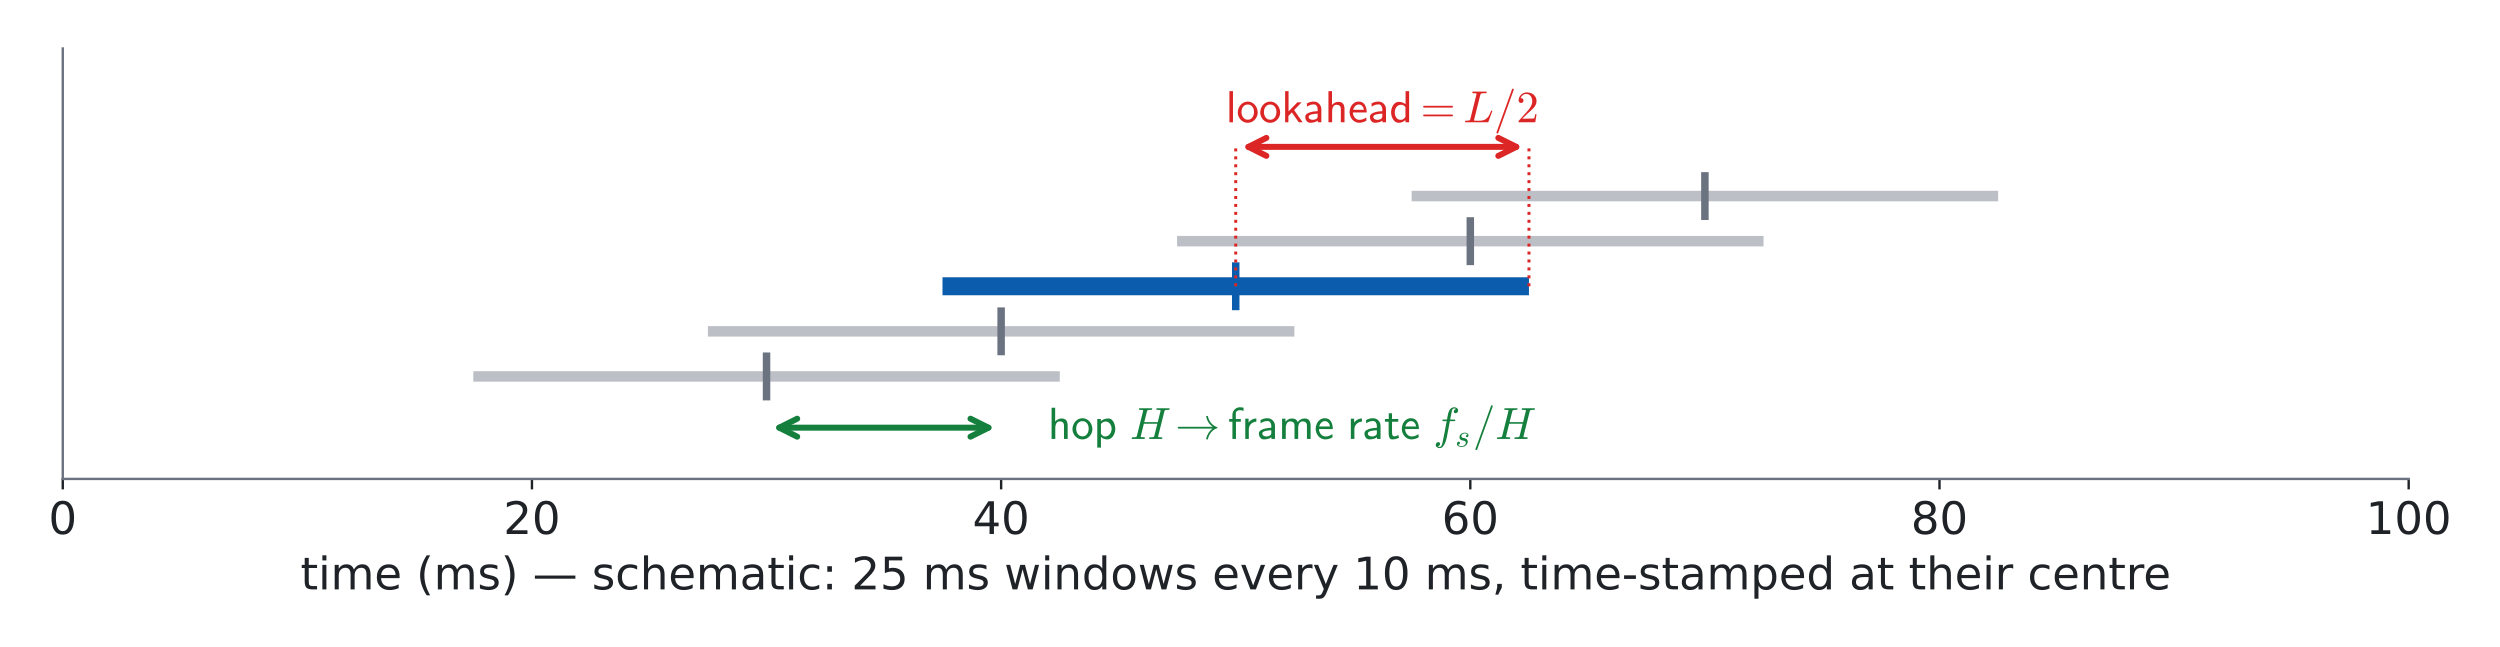
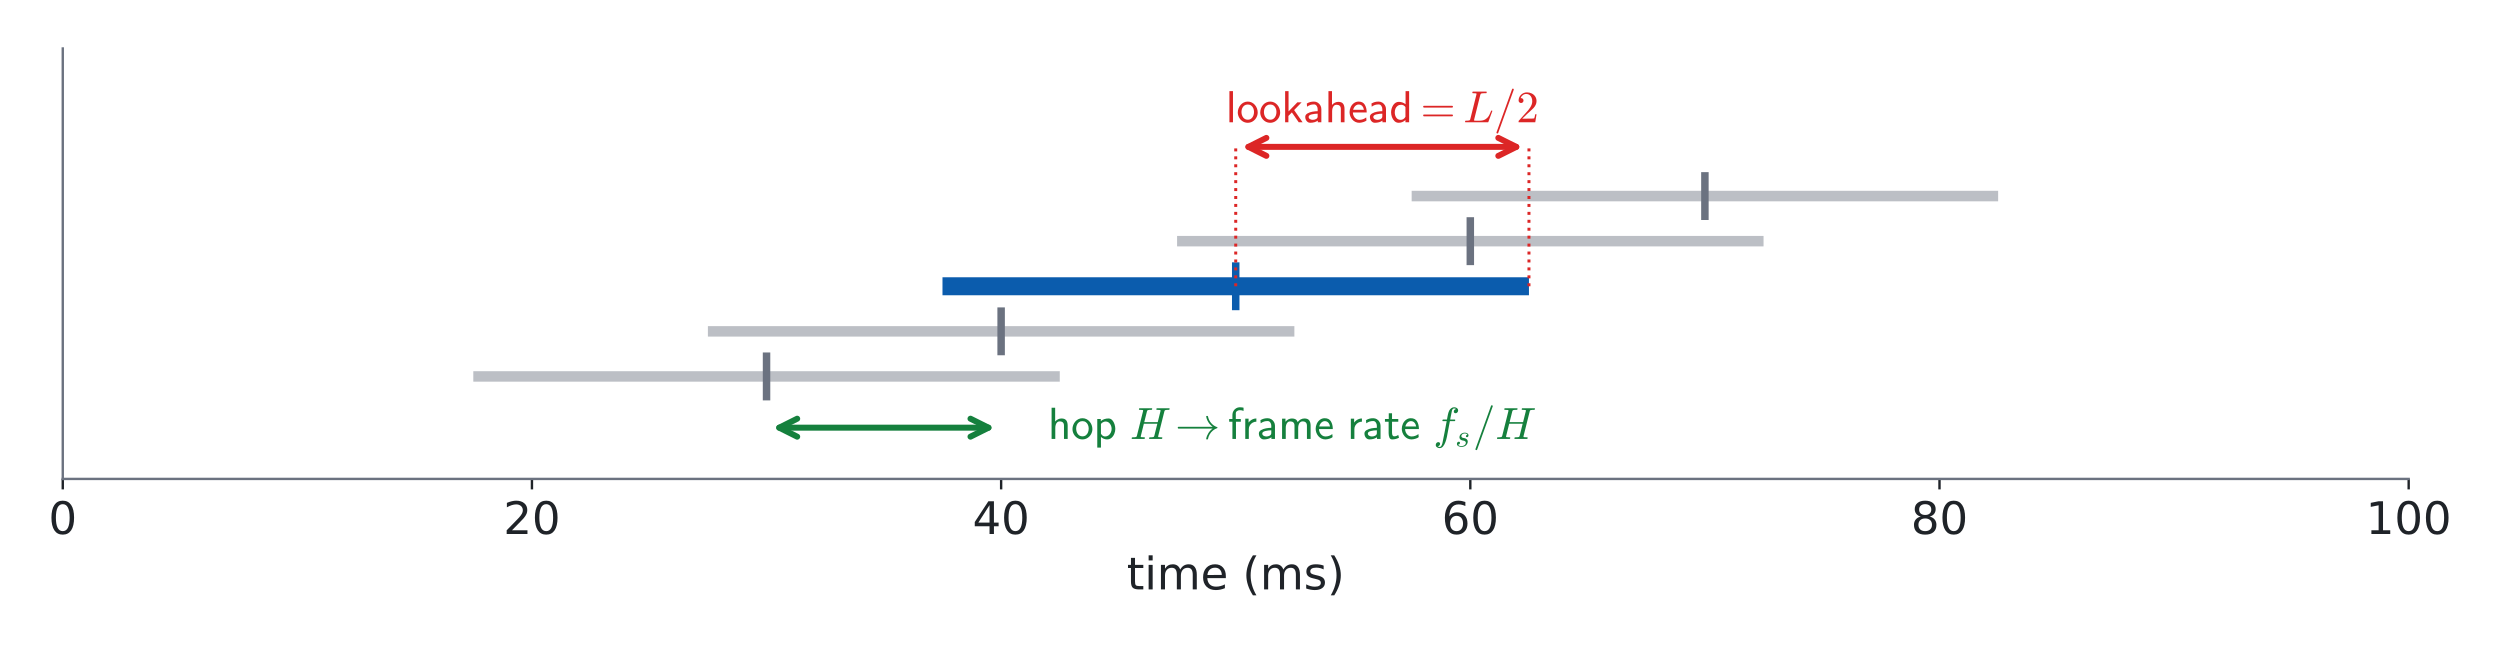
<svg xmlns="http://www.w3.org/2000/svg" xmlns:xlink="http://www.w3.org/1999/xlink" width="835.2pt" height="216pt" viewBox="0 0 835.2 216" version="1.1">
  <defs>
    <style type="text/css">*{stroke-linejoin: round; stroke-linecap: butt}</style>
  </defs>
  <g id="figure_1">
    <g id="patch_1">
      <path d="M 0 216  L 835.2 216  L 835.2 0  L 0 0  L 0 216  z " style="fill: none" />
    </g>
    <g id="axes_1">
      <g id="patch_2">
        <path d="M 20.97 160  L 804.69 160  L 804.69 16.2  L 20.97 16.2  L 20.97 160  z " style="fill: none" />
      </g>
      <g id="matplotlib.axis_1">
        <g id="xtick_1">
          <g id="line2d_1">
            <defs>
              <path id="m7ff25acc16" d="M 0 0  L 0 3.5  " style="stroke: #1f2328; stroke-width: 0.8" />
            </defs>
            <g>
              <use xlink:href="#m7ff25acc16" x="20.97" y="160" style="fill: #1f2328; stroke: #1f2328; stroke-width: 0.8" />
            </g>
          </g>
          <g id="text_1">
            <g style="fill: #1f2328" transform="translate(16.19813 178.3977) scale(0.15 -0.15)">
              <defs>
                <path id="DejaVuSans-30" d="M 2034 4250  Q 1547 4250 1301 3770  Q 1056 3291 1056 2328  Q 1056 1369 1301 889  Q 1547 409 2034 409  Q 2525 409 2770 889  Q 3016 1369 3016 2328  Q 3016 3291 2770 3770  Q 2525 4250 2034 4250  z M 2034 4750  Q 2819 4750 3233 4129  Q 3647 3509 3647 2328  Q 3647 1150 3233 529  Q 2819 -91 2034 -91  Q 1250 -91 836 529  Q 422 1150 422 2328  Q 422 3509 836 4129  Q 1250 4750 2034 4750  z " transform="scale(0.015625)" />
              </defs>
              <use xlink:href="#DejaVuSans-30" />
            </g>
          </g>
        </g>
        <g id="xtick_2">
          <g id="line2d_2">
            <g>
              <use xlink:href="#m7ff25acc16" x="177.714" y="160" style="fill: #1f2328; stroke: #1f2328; stroke-width: 0.8" />
            </g>
          </g>
          <g id="text_2">
            <g style="fill: #1f2328" transform="translate(168.1703 178.3977) scale(0.15 -0.15)">
              <defs>
                <path id="DejaVuSans-32" d="M 1228 531  L 3431 531  L 3431 0  L 469 0  L 469 531  Q 828 903 1448 1529  Q 2069 2156 2228 2338  Q 2531 2678 2651 2914  Q 2772 3150 2772 3378  Q 2772 3750 2511 3984  Q 2250 4219 1831 4219  Q 1534 4219 1204 4116  Q 875 4013 500 3803  L 500 4441  Q 881 4594 1212 4672  Q 1544 4750 1819 4750  Q 2544 4750 2975 4387  Q 3406 4025 3406 3419  Q 3406 3131 3298 2873  Q 3191 2616 2906 2266  Q 2828 2175 2409 1742  Q 1991 1309 1228 531  z " transform="scale(0.015625)" />
              </defs>
              <use xlink:href="#DejaVuSans-32" />
              <use xlink:href="#DejaVuSans-30" transform="translate(63.62305 0)" />
            </g>
          </g>
        </g>
        <g id="xtick_3">
          <g id="line2d_3">
            <g>
              <use xlink:href="#m7ff25acc16" x="334.458" y="160" style="fill: #1f2328; stroke: #1f2328; stroke-width: 0.8" />
            </g>
          </g>
          <g id="text_3">
            <g style="fill: #1f2328" transform="translate(324.9142 178.3977) scale(0.15 -0.15)">
              <defs>
                <path id="DejaVuSans-34" d="M 2419 4116  L 825 1625  L 2419 1625  L 2419 4116  z M 2253 4666  L 3047 4666  L 3047 1625  L 3713 1625  L 3713 1100  L 3047 1100  L 3047 0  L 2419 0  L 2419 1100  L 313 1100  L 313 1709  L 2253 4666  z " transform="scale(0.015625)" />
              </defs>
              <use xlink:href="#DejaVuSans-34" />
              <use xlink:href="#DejaVuSans-30" transform="translate(63.62305 0)" />
            </g>
          </g>
        </g>
        <g id="xtick_4">
          <g id="line2d_4">
            <g>
              <use xlink:href="#m7ff25acc16" x="491.202" y="160" style="fill: #1f2328; stroke: #1f2328; stroke-width: 0.8" />
            </g>
          </g>
          <g id="text_4">
            <g style="fill: #1f2328" transform="translate(481.6583 178.3977) scale(0.15 -0.15)">
              <defs>
                <path id="DejaVuSans-36" d="M 2113 2584  Q 1688 2584 1439 2293  Q 1191 2003 1191 1497  Q 1191 994 1439 701  Q 1688 409 2113 409  Q 2538 409 2786 701  Q 3034 994 3034 1497  Q 3034 2003 2786 2293  Q 2538 2584 2113 2584  z M 3366 4563  L 3366 3988  Q 3128 4100 2886 4159  Q 2644 4219 2406 4219  Q 1781 4219 1451 3797  Q 1122 3375 1075 2522  Q 1259 2794 1537 2939  Q 1816 3084 2150 3084  Q 2853 3084 3261 2657  Q 3669 2231 3669 1497  Q 3669 778 3244 343  Q 2819 -91 2113 -91  Q 1303 -91 875 529  Q 447 1150 447 2328  Q 447 3434 972 4092  Q 1497 4750 2381 4750  Q 2619 4750 2861 4703  Q 3103 4656 3366 4563  z " transform="scale(0.015625)" />
              </defs>
              <use xlink:href="#DejaVuSans-36" />
              <use xlink:href="#DejaVuSans-30" transform="translate(63.62305 0)" />
            </g>
          </g>
        </g>
        <g id="xtick_5">
          <g id="line2d_5">
            <g>
              <use xlink:href="#m7ff25acc16" x="647.946" y="160" style="fill: #1f2328; stroke: #1f2328; stroke-width: 0.8" />
            </g>
          </g>
          <g id="text_5">
            <g style="fill: #1f2328" transform="translate(638.4022 178.3977) scale(0.15 -0.15)">
              <defs>
                <path id="DejaVuSans-38" d="M 2034 2216  Q 1584 2216 1326 1975  Q 1069 1734 1069 1313  Q 1069 891 1326 650  Q 1584 409 2034 409  Q 2484 409 2743 651  Q 3003 894 3003 1313  Q 3003 1734 2745 1975  Q 2488 2216 2034 2216  z M 1403 2484  Q 997 2584 770 2862  Q 544 3141 544 3541  Q 544 4100 942 4425  Q 1341 4750 2034 4750  Q 2731 4750 3128 4425  Q 3525 4100 3525 3541  Q 3525 3141 3298 2862  Q 3072 2584 2669 2484  Q 3125 2378 3379 2068  Q 3634 1759 3634 1313  Q 3634 634 3220 271  Q 2806 -91 2034 -91  Q 1263 -91 848 271  Q 434 634 434 1313  Q 434 1759 690 2068  Q 947 2378 1403 2484  z M 1172 3481  Q 1172 3119 1398 2916  Q 1625 2713 2034 2713  Q 2441 2713 2670 2916  Q 2900 3119 2900 3481  Q 2900 3844 2670 4047  Q 2441 4250 2034 4250  Q 1625 4250 1398 4047  Q 1172 3844 1172 3481  z " transform="scale(0.015625)" />
              </defs>
              <use xlink:href="#DejaVuSans-38" />
              <use xlink:href="#DejaVuSans-30" transform="translate(63.62305 0)" />
            </g>
          </g>
        </g>
        <g id="xtick_6">
          <g id="line2d_6">
            <g>
              <use xlink:href="#m7ff25acc16" x="804.69" y="160" style="fill: #1f2328; stroke: #1f2328; stroke-width: 0.8" />
            </g>
          </g>
          <g id="text_6">
            <g style="fill: #1f2328" transform="translate(790.3744 178.3977) scale(0.15 -0.15)">
              <defs>
                <path id="DejaVuSans-31" d="M 794 531  L 1825 531  L 1825 4091  L 703 3866  L 703 4441  L 1819 4666  L 2450 4666  L 2450 531  L 3481 531  L 3481 0  L 794 0  L 794 531  z " transform="scale(0.015625)" />
              </defs>
              <use xlink:href="#DejaVuSans-31" />
              <use xlink:href="#DejaVuSans-30" transform="translate(63.62305 0)" />
              <use xlink:href="#DejaVuSans-30" transform="translate(127.2461 0)" />
            </g>
          </g>
        </g>
        <g id="text_7">
-           <g style="fill: #1f2328" transform="translate(100.4023 196.9148) scale(0.15 -0.15)">
+           <g style="fill: #1f2328" transform="translate(376.4374 196.9148) scale(0.15 -0.15)">
            <defs>
              <path id="DejaVuSans-74" d="M 1172 4494  L 1172 3500  L 2356 3500  L 2356 3053  L 1172 3053  L 1172 1153  Q 1172 725 1289 603  Q 1406 481 1766 481  L 2356 481  L 2356 0  L 1766 0  Q 1100 0 847 248  Q 594 497 594 1153  L 594 3053  L 172 3053  L 172 3500  L 594 3500  L 594 4494  L 1172 4494  z " transform="scale(0.015625)" />
              <path id="DejaVuSans-69" d="M 603 3500  L 1178 3500  L 1178 0  L 603 0  L 603 3500  z M 603 4863  L 1178 4863  L 1178 4134  L 603 4134  L 603 4863  z " transform="scale(0.015625)" />
              <path id="DejaVuSans-6d" d="M 3328 2828  Q 3544 3216 3844 3400  Q 4144 3584 4550 3584  Q 5097 3584 5394 3201  Q 5691 2819 5691 2113  L 5691 0  L 5113 0  L 5113 2094  Q 5113 2597 4934 2840  Q 4756 3084 4391 3084  Q 3944 3084 3684 2787  Q 3425 2491 3425 1978  L 3425 0  L 2847 0  L 2847 2094  Q 2847 2600 2669 2842  Q 2491 3084 2119 3084  Q 1678 3084 1418 2786  Q 1159 2488 1159 1978  L 1159 0  L 581 0  L 581 3500  L 1159 3500  L 1159 2956  Q 1356 3278 1631 3431  Q 1906 3584 2284 3584  Q 2666 3584 2933 3390  Q 3200 3197 3328 2828  z " transform="scale(0.015625)" />
              <path id="DejaVuSans-65" d="M 3597 1894  L 3597 1613  L 953 1613  Q 991 1019 1311 708  Q 1631 397 2203 397  Q 2534 397 2845 478  Q 3156 559 3463 722  L 3463 178  Q 3153 47 2828 -22  Q 2503 -91 2169 -91  Q 1331 -91 842 396  Q 353 884 353 1716  Q 353 2575 817 3079  Q 1281 3584 2069 3584  Q 2775 3584 3186 3129  Q 3597 2675 3597 1894  z M 3022 2063  Q 3016 2534 2758 2815  Q 2500 3097 2075 3097  Q 1594 3097 1305 2825  Q 1016 2553 972 2059  L 3022 2063  z " transform="scale(0.015625)" />
              <path id="DejaVuSans-20" transform="scale(0.015625)" />
              <path id="DejaVuSans-28" d="M 1984 4856  Q 1566 4138 1362 3434  Q 1159 2731 1159 2009  Q 1159 1288 1364 580  Q 1569 -128 1984 -844  L 1484 -844  Q 1016 -109 783 600  Q 550 1309 550 2009  Q 550 2706 781 3412  Q 1013 4119 1484 4856  L 1984 4856  z " transform="scale(0.015625)" />
              <path id="DejaVuSans-73" d="M 2834 3397  L 2834 2853  Q 2591 2978 2328 3040  Q 2066 3103 1784 3103  Q 1356 3103 1142 2972  Q 928 2841 928 2578  Q 928 2378 1081 2264  Q 1234 2150 1697 2047  L 1894 2003  Q 2506 1872 2764 1633  Q 3022 1394 3022 966  Q 3022 478 2636 193  Q 2250 -91 1575 -91  Q 1294 -91 989 -36  Q 684 19 347 128  L 347 722  Q 666 556 975 473  Q 1284 391 1588 391  Q 1994 391 2212 530  Q 2431 669 2431 922  Q 2431 1156 2273 1281  Q 2116 1406 1581 1522  L 1381 1569  Q 847 1681 609 1914  Q 372 2147 372 2553  Q 372 3047 722 3315  Q 1072 3584 1716 3584  Q 2034 3584 2315 3537  Q 2597 3491 2834 3397  z " transform="scale(0.015625)" />
              <path id="DejaVuSans-29" d="M 513 4856  L 1013 4856  Q 1481 4119 1714 3412  Q 1947 2706 1947 2009  Q 1947 1309 1714 600  Q 1481 -109 1013 -844  L 513 -844  Q 928 -128 1133 580  Q 1338 1288 1338 2009  Q 1338 2731 1133 3434  Q 928 4138 513 4856  z " transform="scale(0.015625)" />
-               <path id="DejaVuSans-2014" d="M 313 1978  L 6088 1978  L 6088 1528  L 313 1528  L 313 1978  z " transform="scale(0.015625)" />
-               <path id="DejaVuSans-63" d="M 3122 3366  L 3122 2828  Q 2878 2963 2633 3030  Q 2388 3097 2138 3097  Q 1578 3097 1268 2742  Q 959 2388 959 1747  Q 959 1106 1268 751  Q 1578 397 2138 397  Q 2388 397 2633 464  Q 2878 531 3122 666  L 3122 134  Q 2881 22 2623 -34  Q 2366 -91 2075 -91  Q 1284 -91 818 406  Q 353 903 353 1747  Q 353 2603 823 3093  Q 1294 3584 2113 3584  Q 2378 3584 2631 3529  Q 2884 3475 3122 3366  z " transform="scale(0.015625)" />
-               <path id="DejaVuSans-68" d="M 3513 2113  L 3513 0  L 2938 0  L 2938 2094  Q 2938 2591 2744 2837  Q 2550 3084 2163 3084  Q 1697 3084 1428 2787  Q 1159 2491 1159 1978  L 1159 0  L 581 0  L 581 4863  L 1159 4863  L 1159 2956  Q 1366 3272 1645 3428  Q 1925 3584 2291 3584  Q 2894 3584 3203 3211  Q 3513 2838 3513 2113  z " transform="scale(0.015625)" />
-               <path id="DejaVuSans-61" d="M 2194 1759  Q 1497 1759 1228 1600  Q 959 1441 959 1056  Q 959 750 1161 570  Q 1363 391 1709 391  Q 2188 391 2477 730  Q 2766 1069 2766 1631  L 2766 1759  L 2194 1759  z M 3341 1997  L 3341 0  L 2766 0  L 2766 531  Q 2569 213 2275 61  Q 1981 -91 1556 -91  Q 1019 -91 701 211  Q 384 513 384 1019  Q 384 1609 779 1909  Q 1175 2209 1959 2209  L 2766 2209  L 2766 2266  Q 2766 2663 2505 2880  Q 2244 3097 1772 3097  Q 1472 3097 1187 3025  Q 903 2953 641 2809  L 641 3341  Q 956 3463 1253 3523  Q 1550 3584 1831 3584  Q 2591 3584 2966 3190  Q 3341 2797 3341 1997  z " transform="scale(0.015625)" />
-               <path id="DejaVuSans-3a" d="M 750 794  L 1409 794  L 1409 0  L 750 0  L 750 794  z M 750 3309  L 1409 3309  L 1409 2516  L 750 2516  L 750 3309  z " transform="scale(0.015625)" />
-               <path id="DejaVuSans-35" d="M 691 4666  L 3169 4666  L 3169 4134  L 1269 4134  L 1269 2991  Q 1406 3038 1543 3061  Q 1681 3084 1819 3084  Q 2600 3084 3056 2656  Q 3513 2228 3513 1497  Q 3513 744 3044 326  Q 2575 -91 1722 -91  Q 1428 -91 1123 -41  Q 819 9 494 109  L 494 744  Q 775 591 1075 516  Q 1375 441 1709 441  Q 2250 441 2565 725  Q 2881 1009 2881 1497  Q 2881 1984 2565 2268  Q 2250 2553 1709 2553  Q 1456 2553 1204 2497  Q 953 2441 691 2322  L 691 4666  z " transform="scale(0.015625)" />
-               <path id="DejaVuSans-77" d="M 269 3500  L 844 3500  L 1563 769  L 2278 3500  L 2956 3500  L 3675 769  L 4391 3500  L 4966 3500  L 4050 0  L 3372 0  L 2619 2869  L 1863 0  L 1184 0  L 269 3500  z " transform="scale(0.015625)" />
-               <path id="DejaVuSans-6e" d="M 3513 2113  L 3513 0  L 2938 0  L 2938 2094  Q 2938 2591 2744 2837  Q 2550 3084 2163 3084  Q 1697 3084 1428 2787  Q 1159 2491 1159 1978  L 1159 0  L 581 0  L 581 3500  L 1159 3500  L 1159 2956  Q 1366 3272 1645 3428  Q 1925 3584 2291 3584  Q 2894 3584 3203 3211  Q 3513 2838 3513 2113  z " transform="scale(0.015625)" />
-               <path id="DejaVuSans-64" d="M 2906 2969  L 2906 4863  L 3481 4863  L 3481 0  L 2906 0  L 2906 525  Q 2725 213 2448 61  Q 2172 -91 1784 -91  Q 1150 -91 751 415  Q 353 922 353 1747  Q 353 2572 751 3078  Q 1150 3584 1784 3584  Q 2172 3584 2448 3432  Q 2725 3281 2906 2969  z M 947 1747  Q 947 1113 1208 752  Q 1469 391 1925 391  Q 2381 391 2643 752  Q 2906 1113 2906 1747  Q 2906 2381 2643 2742  Q 2381 3103 1925 3103  Q 1469 3103 1208 2742  Q 947 2381 947 1747  z " transform="scale(0.015625)" />
-               <path id="DejaVuSans-6f" d="M 1959 3097  Q 1497 3097 1228 2736  Q 959 2375 959 1747  Q 959 1119 1226 758  Q 1494 397 1959 397  Q 2419 397 2687 759  Q 2956 1122 2956 1747  Q 2956 2369 2687 2733  Q 2419 3097 1959 3097  z M 1959 3584  Q 2709 3584 3137 3096  Q 3566 2609 3566 1747  Q 3566 888 3137 398  Q 2709 -91 1959 -91  Q 1206 -91 779 398  Q 353 888 353 1747  Q 353 2609 779 3096  Q 1206 3584 1959 3584  z " transform="scale(0.015625)" />
-               <path id="DejaVuSans-76" d="M 191 3500  L 800 3500  L 1894 563  L 2988 3500  L 3597 3500  L 2284 0  L 1503 0  L 191 3500  z " transform="scale(0.015625)" />
-               <path id="DejaVuSans-72" d="M 2631 2963  Q 2534 3019 2420 3045  Q 2306 3072 2169 3072  Q 1681 3072 1420 2755  Q 1159 2438 1159 1844  L 1159 0  L 581 0  L 581 3500  L 1159 3500  L 1159 2956  Q 1341 3275 1631 3429  Q 1922 3584 2338 3584  Q 2397 3584 2469 3576  Q 2541 3569 2628 3553  L 2631 2963  z " transform="scale(0.015625)" />
-               <path id="DejaVuSans-79" d="M 2059 -325  Q 1816 -950 1584 -1140  Q 1353 -1331 966 -1331  L 506 -1331  L 506 -850  L 844 -850  Q 1081 -850 1212 -737  Q 1344 -625 1503 -206  L 1606 56  L 191 3500  L 800 3500  L 1894 763  L 2988 3500  L 3597 3500  L 2059 -325  z " transform="scale(0.015625)" />
-               <path id="DejaVuSans-2c" d="M 750 794  L 1409 794  L 1409 256  L 897 -744  L 494 -744  L 750 256  L 750 794  z " transform="scale(0.015625)" />
-               <path id="DejaVuSans-2d" d="M 313 2009  L 1997 2009  L 1997 1497  L 313 1497  L 313 2009  z " transform="scale(0.015625)" />
-               <path id="DejaVuSans-70" d="M 1159 525  L 1159 -1331  L 581 -1331  L 581 3500  L 1159 3500  L 1159 2969  Q 1341 3281 1617 3432  Q 1894 3584 2278 3584  Q 2916 3584 3314 3078  Q 3713 2572 3713 1747  Q 3713 922 3314 415  Q 2916 -91 2278 -91  Q 1894 -91 1617 61  Q 1341 213 1159 525  z M 3116 1747  Q 3116 2381 2855 2742  Q 2594 3103 2138 3103  Q 1681 3103 1420 2742  Q 1159 2381 1159 1747  Q 1159 1113 1420 752  Q 1681 391 2138 391  Q 2594 391 2855 752  Q 3116 1113 3116 1747  z " transform="scale(0.015625)" />
            </defs>
            <use xlink:href="#DejaVuSans-74" />
            <use xlink:href="#DejaVuSans-69" transform="translate(39.20898 0)" />
            <use xlink:href="#DejaVuSans-6d" transform="translate(66.99219 0)" />
            <use xlink:href="#DejaVuSans-65" transform="translate(164.4043 0)" />
            <use xlink:href="#DejaVuSans-20" transform="translate(225.9277 0)" />
            <use xlink:href="#DejaVuSans-28" transform="translate(257.7148 0)" />
            <use xlink:href="#DejaVuSans-6d" transform="translate(296.7285 0)" />
            <use xlink:href="#DejaVuSans-73" transform="translate(394.1406 0)" />
            <use xlink:href="#DejaVuSans-29" transform="translate(446.2402 0)" />
-             <use xlink:href="#DejaVuSans-20" transform="translate(485.2539 0)" />
-             <use xlink:href="#DejaVuSans-2014" transform="translate(517.041 0)" />
-             <use xlink:href="#DejaVuSans-20" transform="translate(617.041 0)" />
-             <use xlink:href="#DejaVuSans-73" transform="translate(648.8281 0)" />
-             <use xlink:href="#DejaVuSans-63" transform="translate(700.9277 0)" />
-             <use xlink:href="#DejaVuSans-68" transform="translate(755.9082 0)" />
-             <use xlink:href="#DejaVuSans-65" transform="translate(819.2871 0)" />
-             <use xlink:href="#DejaVuSans-6d" transform="translate(880.8105 0)" />
-             <use xlink:href="#DejaVuSans-61" transform="translate(978.2227 0)" />
-             <use xlink:href="#DejaVuSans-74" transform="translate(1039.502 0)" />
-             <use xlink:href="#DejaVuSans-69" transform="translate(1078.711 0)" />
-             <use xlink:href="#DejaVuSans-63" transform="translate(1106.494 0)" />
-             <use xlink:href="#DejaVuSans-3a" transform="translate(1161.475 0)" />
-             <use xlink:href="#DejaVuSans-20" transform="translate(1195.166 0)" />
-             <use xlink:href="#DejaVuSans-32" transform="translate(1226.953 0)" />
-             <use xlink:href="#DejaVuSans-35" transform="translate(1290.576 0)" />
-             <use xlink:href="#DejaVuSans-20" transform="translate(1354.199 0)" />
-             <use xlink:href="#DejaVuSans-6d" transform="translate(1385.986 0)" />
-             <use xlink:href="#DejaVuSans-73" transform="translate(1483.398 0)" />
-             <use xlink:href="#DejaVuSans-20" transform="translate(1535.498 0)" />
-             <use xlink:href="#DejaVuSans-77" transform="translate(1567.285 0)" />
-             <use xlink:href="#DejaVuSans-69" transform="translate(1649.072 0)" />
-             <use xlink:href="#DejaVuSans-6e" transform="translate(1676.855 0)" />
-             <use xlink:href="#DejaVuSans-64" transform="translate(1740.234 0)" />
-             <use xlink:href="#DejaVuSans-6f" transform="translate(1803.711 0)" />
-             <use xlink:href="#DejaVuSans-77" transform="translate(1864.893 0)" />
-             <use xlink:href="#DejaVuSans-73" transform="translate(1946.68 0)" />
-             <use xlink:href="#DejaVuSans-20" transform="translate(1998.779 0)" />
-             <use xlink:href="#DejaVuSans-65" transform="translate(2030.566 0)" />
-             <use xlink:href="#DejaVuSans-76" transform="translate(2092.09 0)" />
-             <use xlink:href="#DejaVuSans-65" transform="translate(2151.27 0)" />
-             <use xlink:href="#DejaVuSans-72" transform="translate(2212.793 0)" />
-             <use xlink:href="#DejaVuSans-79" transform="translate(2253.906 0)" />
-             <use xlink:href="#DejaVuSans-20" transform="translate(2313.086 0)" />
-             <use xlink:href="#DejaVuSans-31" transform="translate(2344.873 0)" />
-             <use xlink:href="#DejaVuSans-30" transform="translate(2408.496 0)" />
-             <use xlink:href="#DejaVuSans-20" transform="translate(2472.119 0)" />
-             <use xlink:href="#DejaVuSans-6d" transform="translate(2503.906 0)" />
-             <use xlink:href="#DejaVuSans-73" transform="translate(2601.318 0)" />
-             <use xlink:href="#DejaVuSans-2c" transform="translate(2653.418 0)" />
-             <use xlink:href="#DejaVuSans-20" transform="translate(2685.205 0)" />
-             <use xlink:href="#DejaVuSans-74" transform="translate(2716.992 0)" />
-             <use xlink:href="#DejaVuSans-69" transform="translate(2756.201 0)" />
-             <use xlink:href="#DejaVuSans-6d" transform="translate(2783.984 0)" />
-             <use xlink:href="#DejaVuSans-65" transform="translate(2881.396 0)" />
-             <use xlink:href="#DejaVuSans-2d" transform="translate(2942.92 0)" />
-             <use xlink:href="#DejaVuSans-73" transform="translate(2979.004 0)" />
-             <use xlink:href="#DejaVuSans-74" transform="translate(3031.104 0)" />
-             <use xlink:href="#DejaVuSans-61" transform="translate(3070.312 0)" />
-             <use xlink:href="#DejaVuSans-6d" transform="translate(3131.592 0)" />
-             <use xlink:href="#DejaVuSans-70" transform="translate(3229.004 0)" />
-             <use xlink:href="#DejaVuSans-65" transform="translate(3292.48 0)" />
-             <use xlink:href="#DejaVuSans-64" transform="translate(3354.004 0)" />
-             <use xlink:href="#DejaVuSans-20" transform="translate(3417.48 0)" />
-             <use xlink:href="#DejaVuSans-61" transform="translate(3449.268 0)" />
-             <use xlink:href="#DejaVuSans-74" transform="translate(3510.547 0)" />
-             <use xlink:href="#DejaVuSans-20" transform="translate(3549.756 0)" />
-             <use xlink:href="#DejaVuSans-74" transform="translate(3581.543 0)" />
-             <use xlink:href="#DejaVuSans-68" transform="translate(3620.752 0)" />
-             <use xlink:href="#DejaVuSans-65" transform="translate(3684.131 0)" />
-             <use xlink:href="#DejaVuSans-69" transform="translate(3745.654 0)" />
-             <use xlink:href="#DejaVuSans-72" transform="translate(3773.438 0)" />
-             <use xlink:href="#DejaVuSans-20" transform="translate(3814.551 0)" />
-             <use xlink:href="#DejaVuSans-63" transform="translate(3846.338 0)" />
-             <use xlink:href="#DejaVuSans-65" transform="translate(3901.318 0)" />
-             <use xlink:href="#DejaVuSans-6e" transform="translate(3962.842 0)" />
-             <use xlink:href="#DejaVuSans-74" transform="translate(4026.221 0)" />
-             <use xlink:href="#DejaVuSans-72" transform="translate(4065.43 0)" />
-             <use xlink:href="#DejaVuSans-65" transform="translate(4104.293 0)" />
          </g>
        </g>
      </g>
      <g id="matplotlib.axis_2" />
      <g id="line2d_7">
        <path d="M 158.121 125.762  L 354.051 125.762  " clip-path="url(#p7c90dba8c5)" style="fill: none; stroke: #6b7280; stroke-opacity: 0.45; stroke-width: 3.5" />
      </g>
      <g id="line2d_8">
        <defs>
          <path id="m7f45f62693" d="M 0 8  L 0 -8  " style="stroke: #6b7280; stroke-width: 2.5" />
        </defs>
        <g clip-path="url(#p7c90dba8c5)">
          <use xlink:href="#m7f45f62693" x="256.086" y="125.762" style="fill: #6b7280; stroke: #6b7280; stroke-width: 2.5" />
        </g>
      </g>
      <g id="line2d_9">
        <path d="M 236.493 110.697  L 432.423 110.697  " clip-path="url(#p7c90dba8c5)" style="fill: none; stroke: #6b7280; stroke-opacity: 0.45; stroke-width: 3.5" />
      </g>
      <g id="line2d_10">
        <g clip-path="url(#p7c90dba8c5)">
          <use xlink:href="#m7f45f62693" x="334.458" y="110.697" style="fill: #6b7280; stroke: #6b7280; stroke-width: 2.5" />
        </g>
      </g>
      <g id="line2d_11">
        <path d="M 314.865 95.632  L 510.795 95.632  " clip-path="url(#p7c90dba8c5)" style="fill: none; stroke: #0b5cad; stroke-width: 6" />
      </g>
      <g id="line2d_12">
        <defs>
          <path id="me52b266bbd" d="M 0 8  L 0 -8  " style="stroke: #0b5cad; stroke-width: 2.5" />
        </defs>
        <g clip-path="url(#p7c90dba8c5)">
          <use xlink:href="#me52b266bbd" x="412.83" y="95.632" style="fill: #0b5cad; stroke: #0b5cad; stroke-width: 2.5" />
        </g>
      </g>
      <g id="line2d_13">
        <path d="M 393.237 80.568  L 589.167 80.568  " clip-path="url(#p7c90dba8c5)" style="fill: none; stroke: #6b7280; stroke-opacity: 0.45; stroke-width: 3.5" />
      </g>
      <g id="line2d_14">
        <g clip-path="url(#p7c90dba8c5)">
          <use xlink:href="#m7f45f62693" x="491.202" y="80.568" style="fill: #6b7280; stroke: #6b7280; stroke-width: 2.5" />
        </g>
      </g>
      <g id="line2d_15">
        <path d="M 471.609 65.503  L 667.539 65.503  " clip-path="url(#p7c90dba8c5)" style="fill: none; stroke: #6b7280; stroke-opacity: 0.45; stroke-width: 3.5" />
      </g>
      <g id="line2d_16">
        <g clip-path="url(#p7c90dba8c5)">
          <use xlink:href="#m7f45f62693" x="569.574" y="65.503" style="fill: #6b7280; stroke: #6b7280; stroke-width: 2.5" />
        </g>
      </g>
      <g id="frag2-32">
        <path d="M 412.83 95.632  L 412.83 49.069  " clip-path="url(#p7c90dba8c5)" style="fill: none; stroke-dasharray: 1,1.65; stroke-dashoffset: 0; stroke: #dc2626" />
      </g>
      <g id="frag2-33">
        <path d="M 510.795 95.632  L 510.795 49.069  " clip-path="url(#p7c90dba8c5)" style="fill: none; stroke-dasharray: 1,1.65; stroke-dashoffset: 0; stroke: #dc2626" />
      </g>
      <g id="patch_3">
        <path d="M 20.97 160  L 20.97 16.2  " style="fill: none; stroke: #6b7280; stroke-width: 0.8; stroke-linejoin: miter; stroke-linecap: square" />
      </g>
      <g id="patch_4">
        <path d="M 20.97 160  L 804.69 160  " style="fill: none; stroke: #6b7280; stroke-width: 0.8; stroke-linejoin: miter; stroke-linecap: square" />
      </g>
      <g id="frag1-28">
        <path d="M 260.326 142.881  Q 295.274 142.881 330.222 142.881  " style="fill: none; stroke: #15803d; stroke-width: 2; stroke-linecap: round" />
        <path d="M 266.326 145.881  L 260.326 142.881  L 266.326 139.881  " style="fill: none; stroke: #15803d; stroke-width: 2; stroke-linecap: round" />
        <path d="M 324.222 139.881  L 330.222 142.881  L 324.222 145.881  " style="fill: none; stroke: #15803d; stroke-width: 2; stroke-linecap: round" />
      </g>
      <g id="frag1-29">
        <g style="fill: #15803d" transform="translate(350.1324 146.631) scale(0.15 -0.15)">
          <defs>
            <path id="Cmss10-68" d="M 506 0  L 506 4441  L 1013 4441  L 1013 2472  Q 1181 2675 1420 2794  Q 1659 2913 1913 2913  Q 2391 2913 2594 2645  Q 2797 2378 2797 1881  L 2797 0  L 2272 0  L 2272 1881  Q 2272 2200 2114 2348  Q 1956 2497 1638 2497  Q 1425 2497 1289 2355  Q 1153 2213 1092 2005  Q 1031 1797 1031 1588  L 1031 0  L 506 0  z " transform="scale(0.015625)" />
            <path id="Cmss10-6f" d="M 1600 -72  Q 1203 -72 878 133  Q 553 338 365 680  Q 178 1022 178 1403  Q 178 1697 284 1976  Q 391 2256 580 2476  Q 769 2697 1033 2823  Q 1297 2950 1600 2950  Q 1900 2950 2161 2825  Q 2422 2700 2615 2476  Q 2809 2253 2912 1975  Q 3016 1697 3016 1403  Q 3016 1022 2830 680  Q 2644 338 2317 133  Q 1991 -72 1600 -72  z M 1600 366  Q 1894 366 2095 525  Q 2297 684 2394 940  Q 2491 1197 2491 1478  Q 2491 1753 2389 1995  Q 2288 2238 2086 2386  Q 1884 2534 1600 2534  Q 1313 2534 1111 2387  Q 909 2241 806 1997  Q 703 1753 703 1478  Q 703 1278 756 1079  Q 809 881 926 714  Q 1044 547 1214 456  Q 1384 366 1600 366  z " transform="scale(0.015625)" />
            <path id="Cmss10-70" d="M 513 -1241  L 513 2841  L 1019 2841  L 1019 2541  Q 1469 2913 2113 2913  Q 2428 2913 2648 2672  Q 2869 2431 2976 2082  Q 3084 1734 3084 1422  Q 3084 1081 2942 728  Q 2800 375 2533 151  Q 2266 -72 1906 -72  Q 1663 -72 1436 23  Q 1209 119 1038 281  L 1038 -1241  L 513 -1241  z M 1038 744  Q 1138 559 1288 453  Q 1438 347 1631 347  Q 1906 347 2117 501  Q 2328 656 2443 909  Q 2559 1163 2559 1422  Q 2559 1825 2325 2151  Q 2091 2478 1709 2478  Q 1581 2478 1451 2434  Q 1322 2391 1219 2314  Q 1116 2238 1038 2125  L 1038 744  z " transform="scale(0.015625)" />
            <path id="Cmmi10-48" d="M 300 0  Q 238 0 238 84  Q 241 100 250 139  Q 259 178 276 201  Q 294 225 319 225  Q 709 225 863 269  Q 947 297 984 441  L 1863 3956  Q 1875 4019 1875 4044  Q 1875 4113 1797 4122  Q 1678 4147 1338 4147  Q 1275 4147 1275 4231  Q 1297 4313 1309 4342  Q 1322 4372 1381 4372  L 3103 4372  Q 3169 4372 3169 4288  Q 3166 4272 3156 4234  Q 3147 4197 3131 4172  Q 3116 4147 3084 4147  Q 2694 4147 2541 4103  Q 2456 4072 2419 3928  L 2034 2388  L 3956 2388  L 4347 3956  Q 4359 4019 4359 4044  Q 4359 4113 4281 4122  Q 4159 4147 3822 4147  Q 3756 4147 3756 4231  Q 3778 4313 3790 4342  Q 3803 4372 3866 4372  L 5588 4372  Q 5650 4372 5650 4288  Q 5647 4272 5637 4233  Q 5628 4194 5611 4170  Q 5594 4147 5569 4147  Q 5178 4147 5025 4103  Q 4941 4075 4903 3928  L 4025 416  Q 4013 353 4013 325  Q 4013 259 4091 250  Q 4213 225 4550 225  Q 4616 225 4616 141  Q 4597 66 4578 33  Q 4559 0 4506 0  L 2784 0  Q 2719 0 2719 84  Q 2731 131 2737 153  Q 2744 175 2761 200  Q 2778 225 2803 225  Q 3194 225 3347 269  Q 3431 297 3469 441  L 3897 2163  L 1978 2163  L 1544 416  Q 1528 338 1528 325  Q 1528 259 1606 250  Q 1728 225 2069 225  Q 2131 225 2131 141  Q 2109 56 2095 28  Q 2081 0 2022 0  L 300 0  z " transform="scale(0.015625)" />
            <path id="Cmsy10-21" d="M 481 1472  Q 428 1472 393 1512  Q 359 1553 359 1600  Q 359 1647 393 1687  Q 428 1728 481 1728  L 5338 1728  Q 5094 1903 4906 2133  Q 4719 2363 4594 2627  Q 4469 2891 4416 3188  Q 4416 3272 4481 3272  L 4609 3272  Q 4631 3272 4648 3253  Q 4666 3234 4672 3213  Q 4725 2938 4839 2702  Q 4953 2466 5125 2262  Q 5297 2059 5509 1912  Q 5722 1766 5991 1672  Q 6034 1644 6034 1600  Q 6034 1550 5991 1538  Q 5656 1422 5378 1192  Q 5100 963 4919 652  Q 4738 341 4672 -13  Q 4666 -34 4647 -53  Q 4628 -72 4609 -72  L 4481 -72  Q 4416 -72 4416 13  Q 4497 450 4740 836  Q 4984 1222 5338 1472  L 481 1472  z " transform="scale(0.015625)" />
            <path id="Cmss10-66" d="M 634 0  L 634 2444  L 172 2444  L 172 2841  L 634 2841  L 634 3438  Q 634 3722 775 3969  Q 916 4216 1159 4364  Q 1403 4513 1684 4513  Q 1784 4513 1990 4491  Q 2197 4469 2222 4441  L 2222 3988  Q 2097 4044 1967 4070  Q 1838 4097 1684 4097  Q 1475 4097 1297 3976  Q 1119 3856 1119 3653  L 1119 2841  L 1831 2841  L 1831 2444  L 1141 2444  L 1141 0  L 634 0  z " transform="scale(0.015625)" />
            <path id="Cmss10-72" d="M 513 0  L 513 2881  L 984 2881  L 984 2328  Q 1109 2503 1287 2637  Q 1466 2772 1670 2842  Q 1875 2913 2094 2913  L 2094 2456  Q 1809 2456 1561 2315  Q 1313 2175 1166 1933  Q 1019 1691 1019 1403  L 1019 0  L 513 0  z " transform="scale(0.015625)" />
            <path id="Cmss10-61" d="M 972 -72  Q 766 -72 605 48  Q 444 169 356 359  Q 269 550 269 763  Q 269 1072 580 1256  Q 891 1441 1305 1511  Q 1719 1581 2041 1581  L 2041 1881  Q 2041 2128 1900 2337  Q 1759 2547 1522 2547  Q 1225 2547 1000 2473  Q 775 2400 531 2222  L 494 2675  Q 753 2825 987 2887  Q 1222 2950 1522 2950  Q 1806 2950 2047 2801  Q 2288 2653 2427 2408  Q 2566 2163 2566 1881  L 2566 0  L 2059 0  L 2059 238  Q 1859 84 1576 6  Q 1294 -72 972 -72  z M 756 763  Q 756 566 937 456  Q 1119 347 1331 347  Q 1600 347 1820 467  Q 2041 588 2041 831  L 2041 1228  Q 1641 1228 1198 1125  Q 756 1022 756 763  z " transform="scale(0.015625)" />
            <path id="Cmss10-6d" d="M 506 0  L 506 2881  L 991 2881  L 991 2444  Q 1163 2666 1403 2789  Q 1644 2913 1919 2913  Q 2563 2913 2731 2400  Q 2903 2638 3158 2775  Q 3413 2913 3694 2913  Q 4172 2913 4373 2644  Q 4575 2375 4575 1881  L 4575 0  L 4050 0  L 4050 1881  Q 4050 2497 3419 2497  Q 3206 2497 3065 2355  Q 2925 2213 2864 2005  Q 2803 1797 2803 1588  L 2803 0  L 2278 0  L 2278 1881  Q 2278 2203 2120 2350  Q 1963 2497 1644 2497  Q 1428 2497 1290 2355  Q 1153 2213 1092 2005  Q 1031 1797 1031 1588  L 1031 0  L 506 0  z " transform="scale(0.015625)" />
            <path id="Cmss10-65" d="M 1594 -72  Q 1300 -72 1044 51  Q 788 175 602 390  Q 416 606 314 882  Q 213 1159 213 1441  Q 213 1806 373 2159  Q 534 2513 831 2731  Q 1128 2950 1503 2950  Q 2116 2950 2386 2500  Q 2656 2050 2656 1403  L 684 1403  Q 684 1150 801 904  Q 919 659 1130 503  Q 1341 347 1594 347  Q 2150 347 2584 691  L 2625 256  Q 2491 122 2162 25  Q 1834 -72 1594 -72  z M 722 1778  L 2259 1778  Q 2209 2103 2015 2318  Q 1822 2534 1503 2534  Q 1316 2534 1150 2426  Q 984 2319 876 2145  Q 769 1972 722 1778  z " transform="scale(0.015625)" />
            <path id="Cmss10-74" d="M 1141 -72  Q 859 -72 753 211  Q 647 494 647 831  L 647 2444  L 122 2444  L 122 2841  L 666 2841  L 666 3653  L 1131 3653  L 1131 2841  L 2022 2841  L 2022 2444  L 1131 2444  L 1131 916  Q 1131 366 1428 366  Q 1756 366 2016 569  L 2125 166  Q 1884 47 1646 -12  Q 1409 -72 1141 -72  z " transform="scale(0.015625)" />
            <path id="Cmmi10-66" d="M 622 -1056  Q 741 -1147 909 -1147  Q 1138 -1147 1281 -641  Q 1341 -397 1606 966  L 1900 2534  L 1350 2534  Q 1288 2534 1288 2619  Q 1313 2759 1369 2759  L 1941 2759  L 2016 3175  Q 2053 3369 2084 3508  Q 2116 3647 2152 3765  Q 2188 3884 2259 4031  Q 2369 4241 2555 4377  Q 2741 4513 2956 4513  Q 3097 4513 3230 4461  Q 3363 4409 3447 4306  Q 3531 4203 3531 4063  Q 3531 3900 3423 3779  Q 3316 3659 3163 3659  Q 3059 3659 2986 3723  Q 2913 3788 2913 3891  Q 2913 4031 3008 4136  Q 3103 4241 3244 4256  Q 3125 4347 2950 4347  Q 2853 4347 2767 4256  Q 2681 4166 2656 4063  Q 2616 3900 2478 3181  L 2400 2759  L 3059 2759  Q 3122 2759 3122 2675  Q 3119 2659 3109 2620  Q 3100 2581 3083 2557  Q 3066 2534 3041 2534  L 2356 2534  L 2059 972  Q 2003 631 1929 279  Q 1856 -72 1723 -442  Q 1591 -813 1384 -1063  Q 1178 -1313 897 -1313  Q 681 -1313 511 -1189  Q 341 -1066 341 -863  Q 341 -700 445 -579  Q 550 -459 709 -459  Q 816 -459 887 -523  Q 959 -588 959 -691  Q 959 -828 857 -942  Q 756 -1056 622 -1056  z " transform="scale(0.015625)" />
            <path id="Cmmi10-73" d="M 556 391  Q 728 97 1247 97  Q 1472 97 1675 173  Q 1878 250 2011 403  Q 2144 556 2144 775  Q 2144 941 2025 1047  Q 1906 1153 1734 1191  L 1388 1259  Q 1150 1319 997 1481  Q 844 1644 844 1875  Q 844 2159 998 2378  Q 1153 2597 1406 2712  Q 1659 2828 1931 2828  Q 2222 2828 2451 2689  Q 2681 2550 2681 2278  Q 2681 2131 2598 2018  Q 2516 1906 2369 1906  Q 2284 1906 2223 1961  Q 2163 2016 2163 2100  Q 2163 2175 2205 2245  Q 2247 2316 2317 2358  Q 2388 2400 2463 2400  Q 2406 2538 2251 2600  Q 2097 2663 1919 2663  Q 1756 2663 1593 2597  Q 1431 2531 1332 2404  Q 1234 2278 1234 2106  Q 1234 1991 1315 1903  Q 1397 1816 1516 1778  L 1888 1703  Q 2066 1666 2214 1570  Q 2363 1475 2448 1329  Q 2534 1184 2534 997  Q 2534 759 2401 528  Q 2269 297 2075 159  Q 1734 -72 1241 -72  Q 900 -72 615 84  Q 331 241 331 550  Q 331 725 432 854  Q 534 984 709 984  Q 813 984 883 921  Q 953 859 953 756  Q 953 609 843 500  Q 734 391 588 391  L 556 391  z " transform="scale(0.015625)" />
            <path id="Cmmi10-3d" d="M 359 -1472  Q 359 -1453 366 -1447  L 2591 4722  Q 2603 4759 2634 4779  Q 2666 4800 2706 4800  Q 2763 4800 2798 4765  Q 2834 4731 2834 4672  L 2834 4647  L 609 -1522  Q 572 -1600 488 -1600  Q 434 -1600 396 -1562  Q 359 -1525 359 -1472  z " transform="scale(0.015625)" />
          </defs>
          <use xlink:href="#Cmss10-68" />
          <use xlink:href="#Cmss10-6f" transform="translate(51.61133 0)" />
          <use xlink:href="#Cmss10-70" transform="translate(101.6113 0)" />
          <use xlink:href="#Cmmi10-48" transform="translate(182.4867 0)" />
          <use xlink:href="#Cmsy10-21" transform="translate(283.1507 0)" />
          <use xlink:href="#Cmss10-66" transform="translate(400.7093 0)" />
          <use xlink:href="#Cmss10-72" transform="translate(431.2269 0)" />
          <use xlink:href="#Cmss10-61" transform="translate(465.309 0)" />
          <use xlink:href="#Cmss10-6d" transform="translate(513.307 0)" />
          <use xlink:href="#Cmss10-65" transform="translate(592.7015 0)" />
          <use xlink:href="#Cmss10-72" transform="translate(666.3503 0)" />
          <use xlink:href="#Cmss10-61" transform="translate(700.4324 0)" />
          <use xlink:href="#Cmss10-74" transform="translate(748.4304 0)" />
          <use xlink:href="#Cmss10-65" transform="translate(784.5144 0)" />
          <use xlink:href="#Cmmi10-66" transform="translate(858.1632 0)" />
          <use xlink:href="#Cmmi10-73" transform="translate(907.0401 -17.00625) scale(0.7)" />
          <use xlink:href="#Cmmi10-3d" transform="translate(946.1616 0)" />
          <use xlink:href="#Cmmi10-48" transform="translate(996.1616 0)" />
        </g>
      </g>
      <g id="frag2-31">
        <path d="M 417.066 49.069  Q 461.812 49.069 506.559 49.069  " style="fill: none; stroke: #dc2626; stroke-width: 2; stroke-linecap: round" />
        <path d="M 423.066 52.069  L 417.066 49.069  L 423.066 46.069  " style="fill: none; stroke: #dc2626; stroke-width: 2; stroke-linecap: round" />
        <path d="M 500.559 46.069  L 506.559 49.069  L 500.559 52.069  " style="fill: none; stroke: #dc2626; stroke-width: 2; stroke-linecap: round" />
      </g>
      <g id="frag2-34">
        <g style="fill: #dc2626" transform="translate(409.5375 40.85143) scale(0.15 -0.15)">
          <defs>
            <path id="Cmss10-6c" d="M 506 0  L 506 4441  L 1013 4441  L 1013 0  L 506 0  z " transform="scale(0.015625)" />
            <path id="Cmss10-6b" d="M 525 0  L 525 4441  L 1013 4441  L 1013 1550  L 2266 2841  L 2875 2841  L 1806 1741  L 3016 0  L 2463 0  L 1484 1409  L 991 903  L 991 0  L 525 0  z " transform="scale(0.015625)" />
            <path id="Cmss10-64" d="M 1300 -72  Q 959 -72 712 161  Q 466 394 342 741  Q 219 1088 219 1422  Q 219 1675 291 1933  Q 363 2191 500 2414  Q 638 2638 847 2775  Q 1056 2913 1319 2913  Q 1591 2913 1842 2822  Q 2094 2731 2284 2572  L 2284 4441  L 2791 4441  L 2791 0  L 2266 0  L 2266 319  Q 2059 128 1818 28  Q 1578 -72 1300 -72  z M 1594 347  Q 1806 347 1984 465  Q 2163 584 2266 781  L 2266 2163  Q 2166 2316 2006 2406  Q 1847 2497 1672 2497  Q 1372 2497 1161 2350  Q 950 2203 847 1958  Q 744 1713 744 1422  Q 744 981 959 664  Q 1175 347 1594 347  z " transform="scale(0.015625)" />
            <path id="Cmr10-3d" d="M 481 850  Q 428 850 393 890  Q 359 931 359 978  Q 359 1031 393 1068  Q 428 1106 481 1106  L 4500 1106  Q 4547 1106 4581 1068  Q 4616 1031 4616 978  Q 4616 931 4581 890  Q 4547 850 4500 850  L 481 850  z M 481 2094  Q 428 2094 393 2131  Q 359 2169 359 2222  Q 359 2269 393 2309  Q 428 2350 481 2350  L 4500 2350  Q 4547 2350 4581 2309  Q 4616 2269 4616 2222  Q 4616 2169 4581 2131  Q 4547 2094 4500 2094  L 481 2094  z " transform="scale(0.015625)" />
            <path id="Cmmi10-4c" d="M 300 0  Q 238 0 238 84  Q 241 100 250 139  Q 259 178 276 201  Q 294 225 319 225  Q 709 225 863 269  Q 947 297 984 441  L 1863 3956  Q 1875 4019 1875 4044  Q 1875 4113 1797 4122  Q 1678 4147 1338 4147  Q 1275 4147 1275 4231  Q 1297 4313 1309 4342  Q 1322 4372 1381 4372  L 3272 4372  Q 3328 4372 3328 4288  Q 3319 4222 3306 4184  Q 3294 4147 3244 4147  Q 2772 4147 2613 4116  Q 2456 4088 2419 3928  L 1544 416  Q 1516 338 1516 275  Q 1516 225 1734 225  L 2328 225  Q 2831 225 3143 425  Q 3456 625 3606 876  Q 3756 1128 3857 1398  Q 3959 1669 4006 1678  L 4063 1678  Q 4128 1678 4128 1594  L 3559 44  Q 3550 0 3500 0  L 300 0  z " transform="scale(0.015625)" />
            <path id="Cmr10-32" d="M 319 0  L 319 172  Q 319 188 331 206  L 1325 1306  Q 1550 1550 1690 1715  Q 1831 1881 1968 2097  Q 2106 2313 2186 2536  Q 2266 2759 2266 3009  Q 2266 3272 2169 3511  Q 2072 3750 1880 3894  Q 1688 4038 1416 4038  Q 1138 4038 916 3870  Q 694 3703 603 3438  Q 628 3444 672 3444  Q 816 3444 917 3347  Q 1019 3250 1019 3097  Q 1019 2950 917 2848  Q 816 2747 672 2747  Q 522 2747 420 2851  Q 319 2956 319 3097  Q 319 3338 409 3548  Q 500 3759 670 3923  Q 841 4088 1055 4175  Q 1269 4263 1509 4263  Q 1875 4263 2190 4108  Q 2506 3953 2690 3670  Q 2875 3388 2875 3009  Q 2875 2731 2753 2481  Q 2631 2231 2440 2026  Q 2250 1822 1953 1562  Q 1656 1303 1563 1216  L 838 519  L 1453 519  Q 1906 519 2211 526  Q 2516 534 2534 550  Q 2609 631 2688 1141  L 2875 1141  L 2694 0  L 319 0  z " transform="scale(0.015625)" />
          </defs>
          <use xlink:href="#Cmss10-6c" />
          <use xlink:href="#Cmss10-6f" transform="translate(23.7793 0)" />
          <use xlink:href="#Cmss10-6f" transform="translate(73.7793 0)" />
          <use xlink:href="#Cmss10-6b" transform="translate(123.7793 0)" />
          <use xlink:href="#Cmss10-61" transform="translate(172.5586 0)" />
          <use xlink:href="#Cmss10-68" transform="translate(220.5566 0)" />
          <use xlink:href="#Cmss10-65" transform="translate(272.168 0)" />
          <use xlink:href="#Cmss10-61" transform="translate(316.5527 0)" />
          <use xlink:href="#Cmss10-64" transform="translate(364.5508 0)" />
          <use xlink:href="#Cmr10-3d" transform="translate(433.7207 0)" />
          <use xlink:href="#Cmmi10-4c" transform="translate(528.9648 0)" />
          <use xlink:href="#Cmmi10-3d" transform="translate(596.9824 0)" />
          <use xlink:href="#Cmr10-32" transform="translate(646.9824 0)" />
        </g>
      </g>
    </g>
  </g>
  <defs>
    <clipPath id="p7c90dba8c5">
      <rect x="20.97" y="16.2" width="783.72" height="143.8" />
    </clipPath>
  </defs>
</svg>
